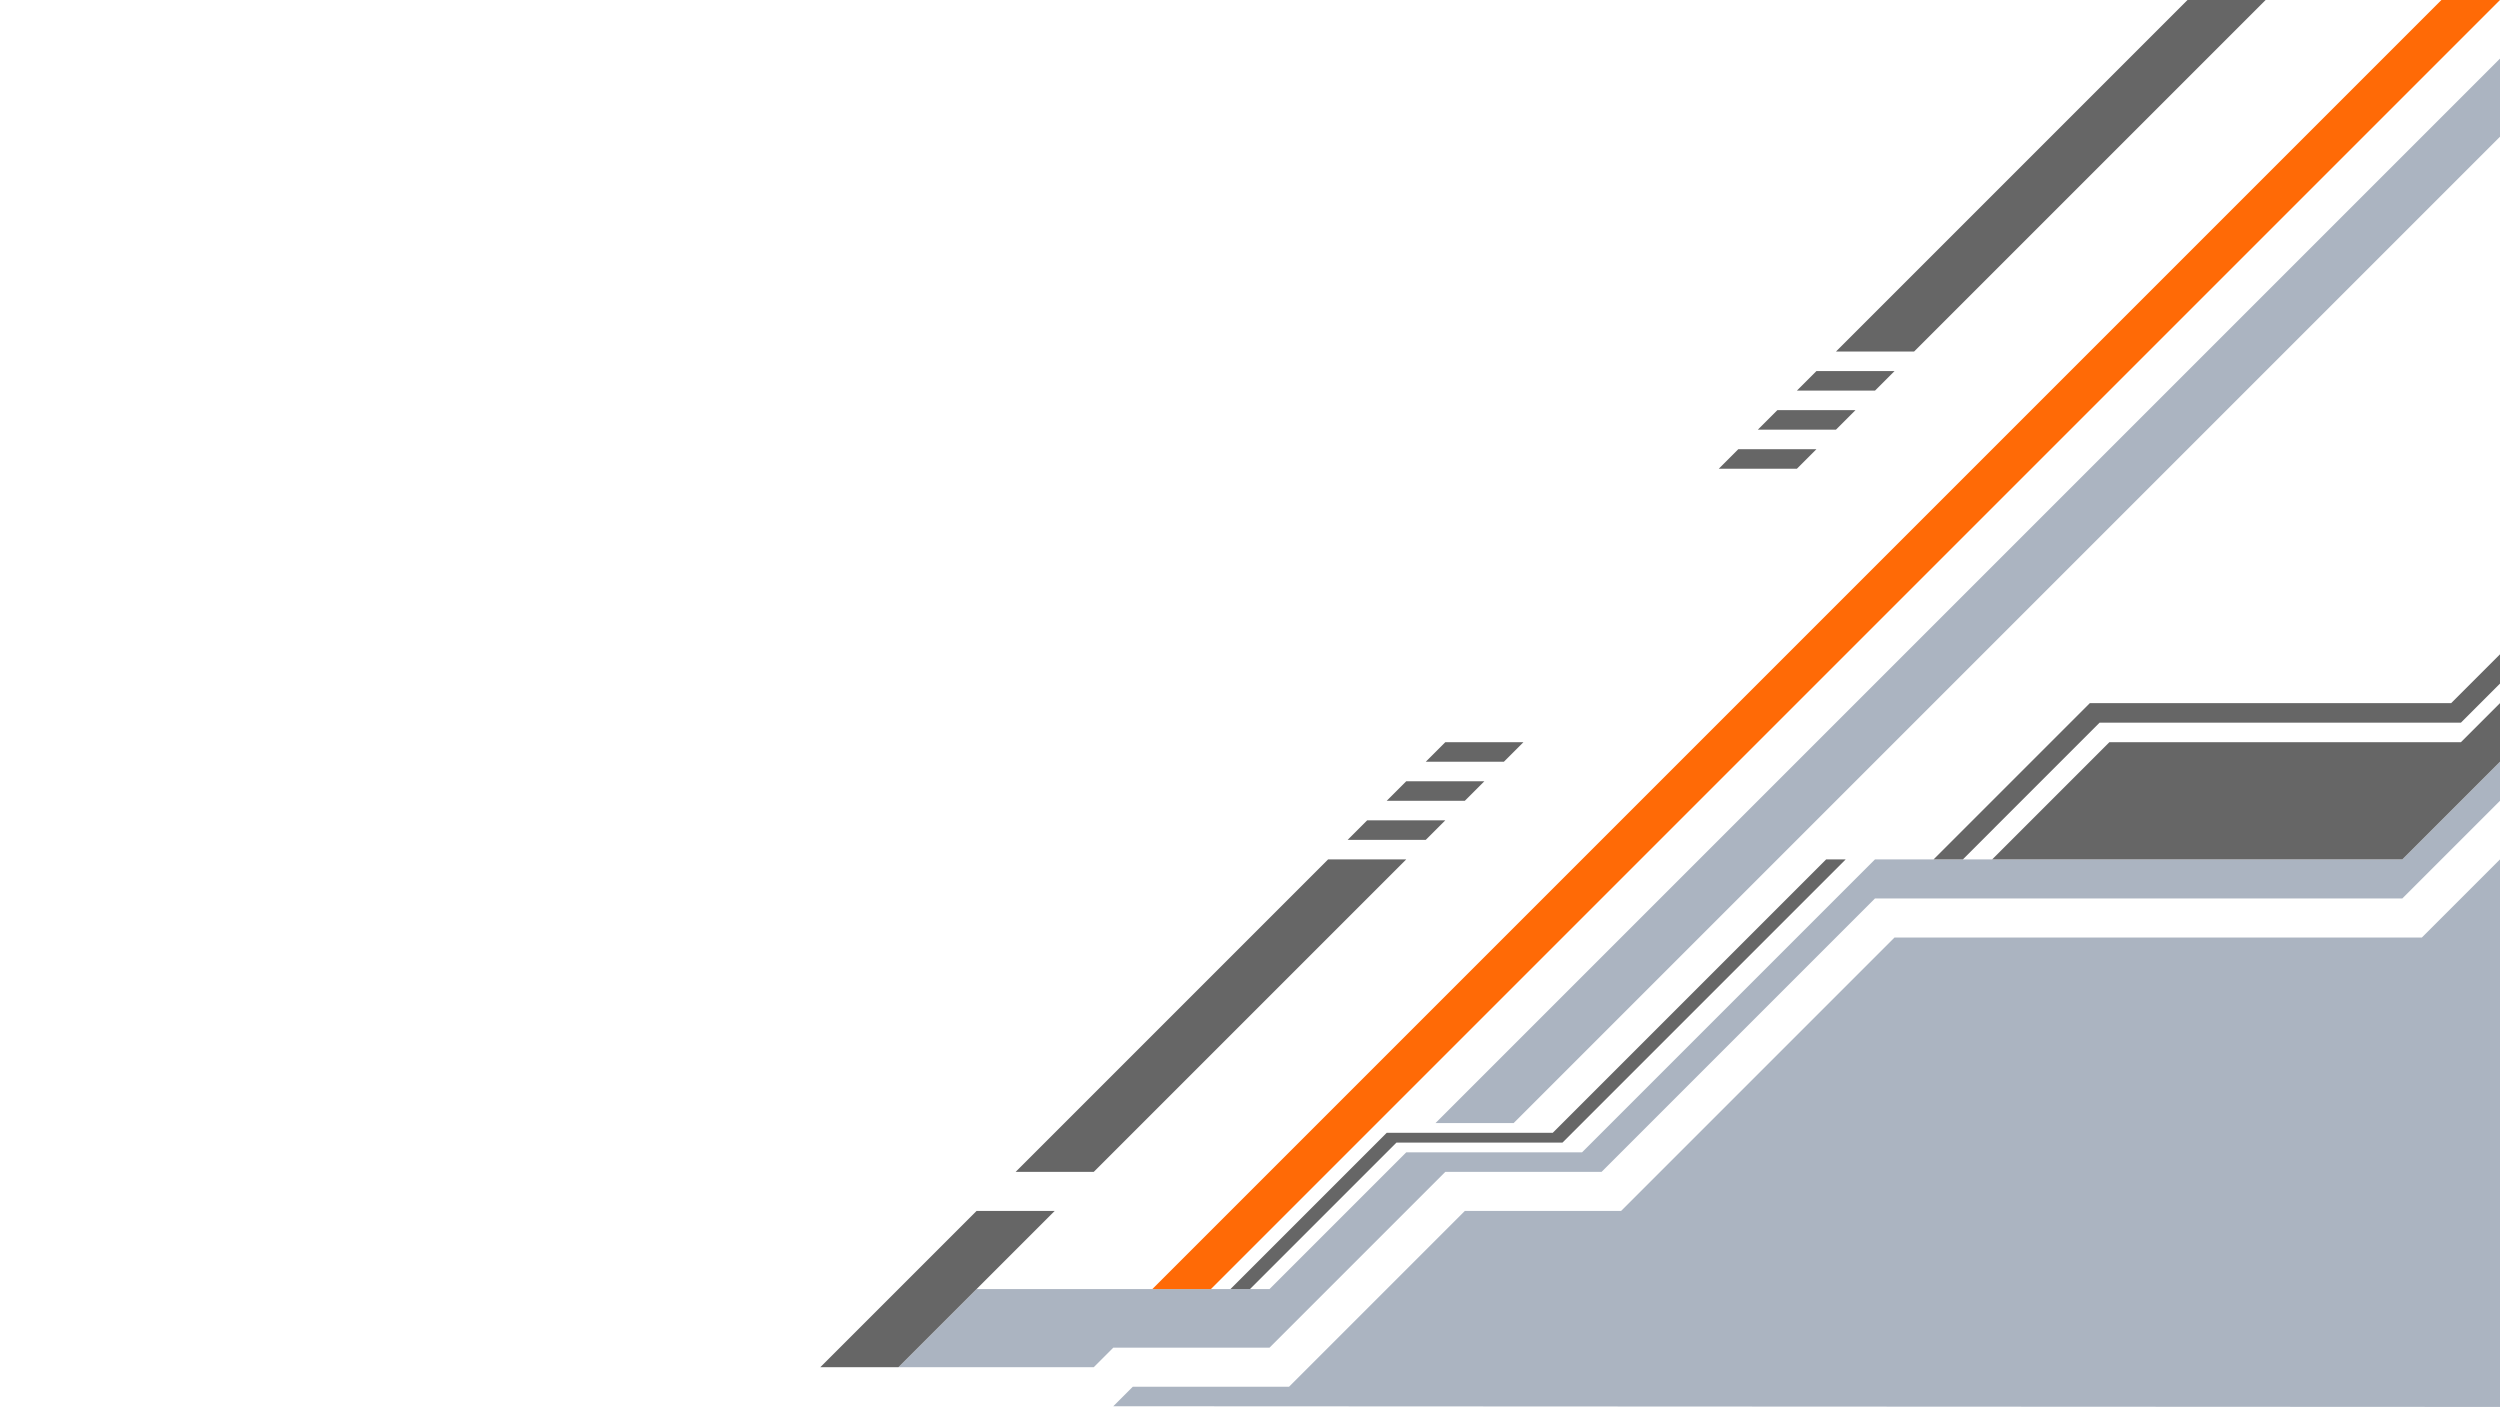
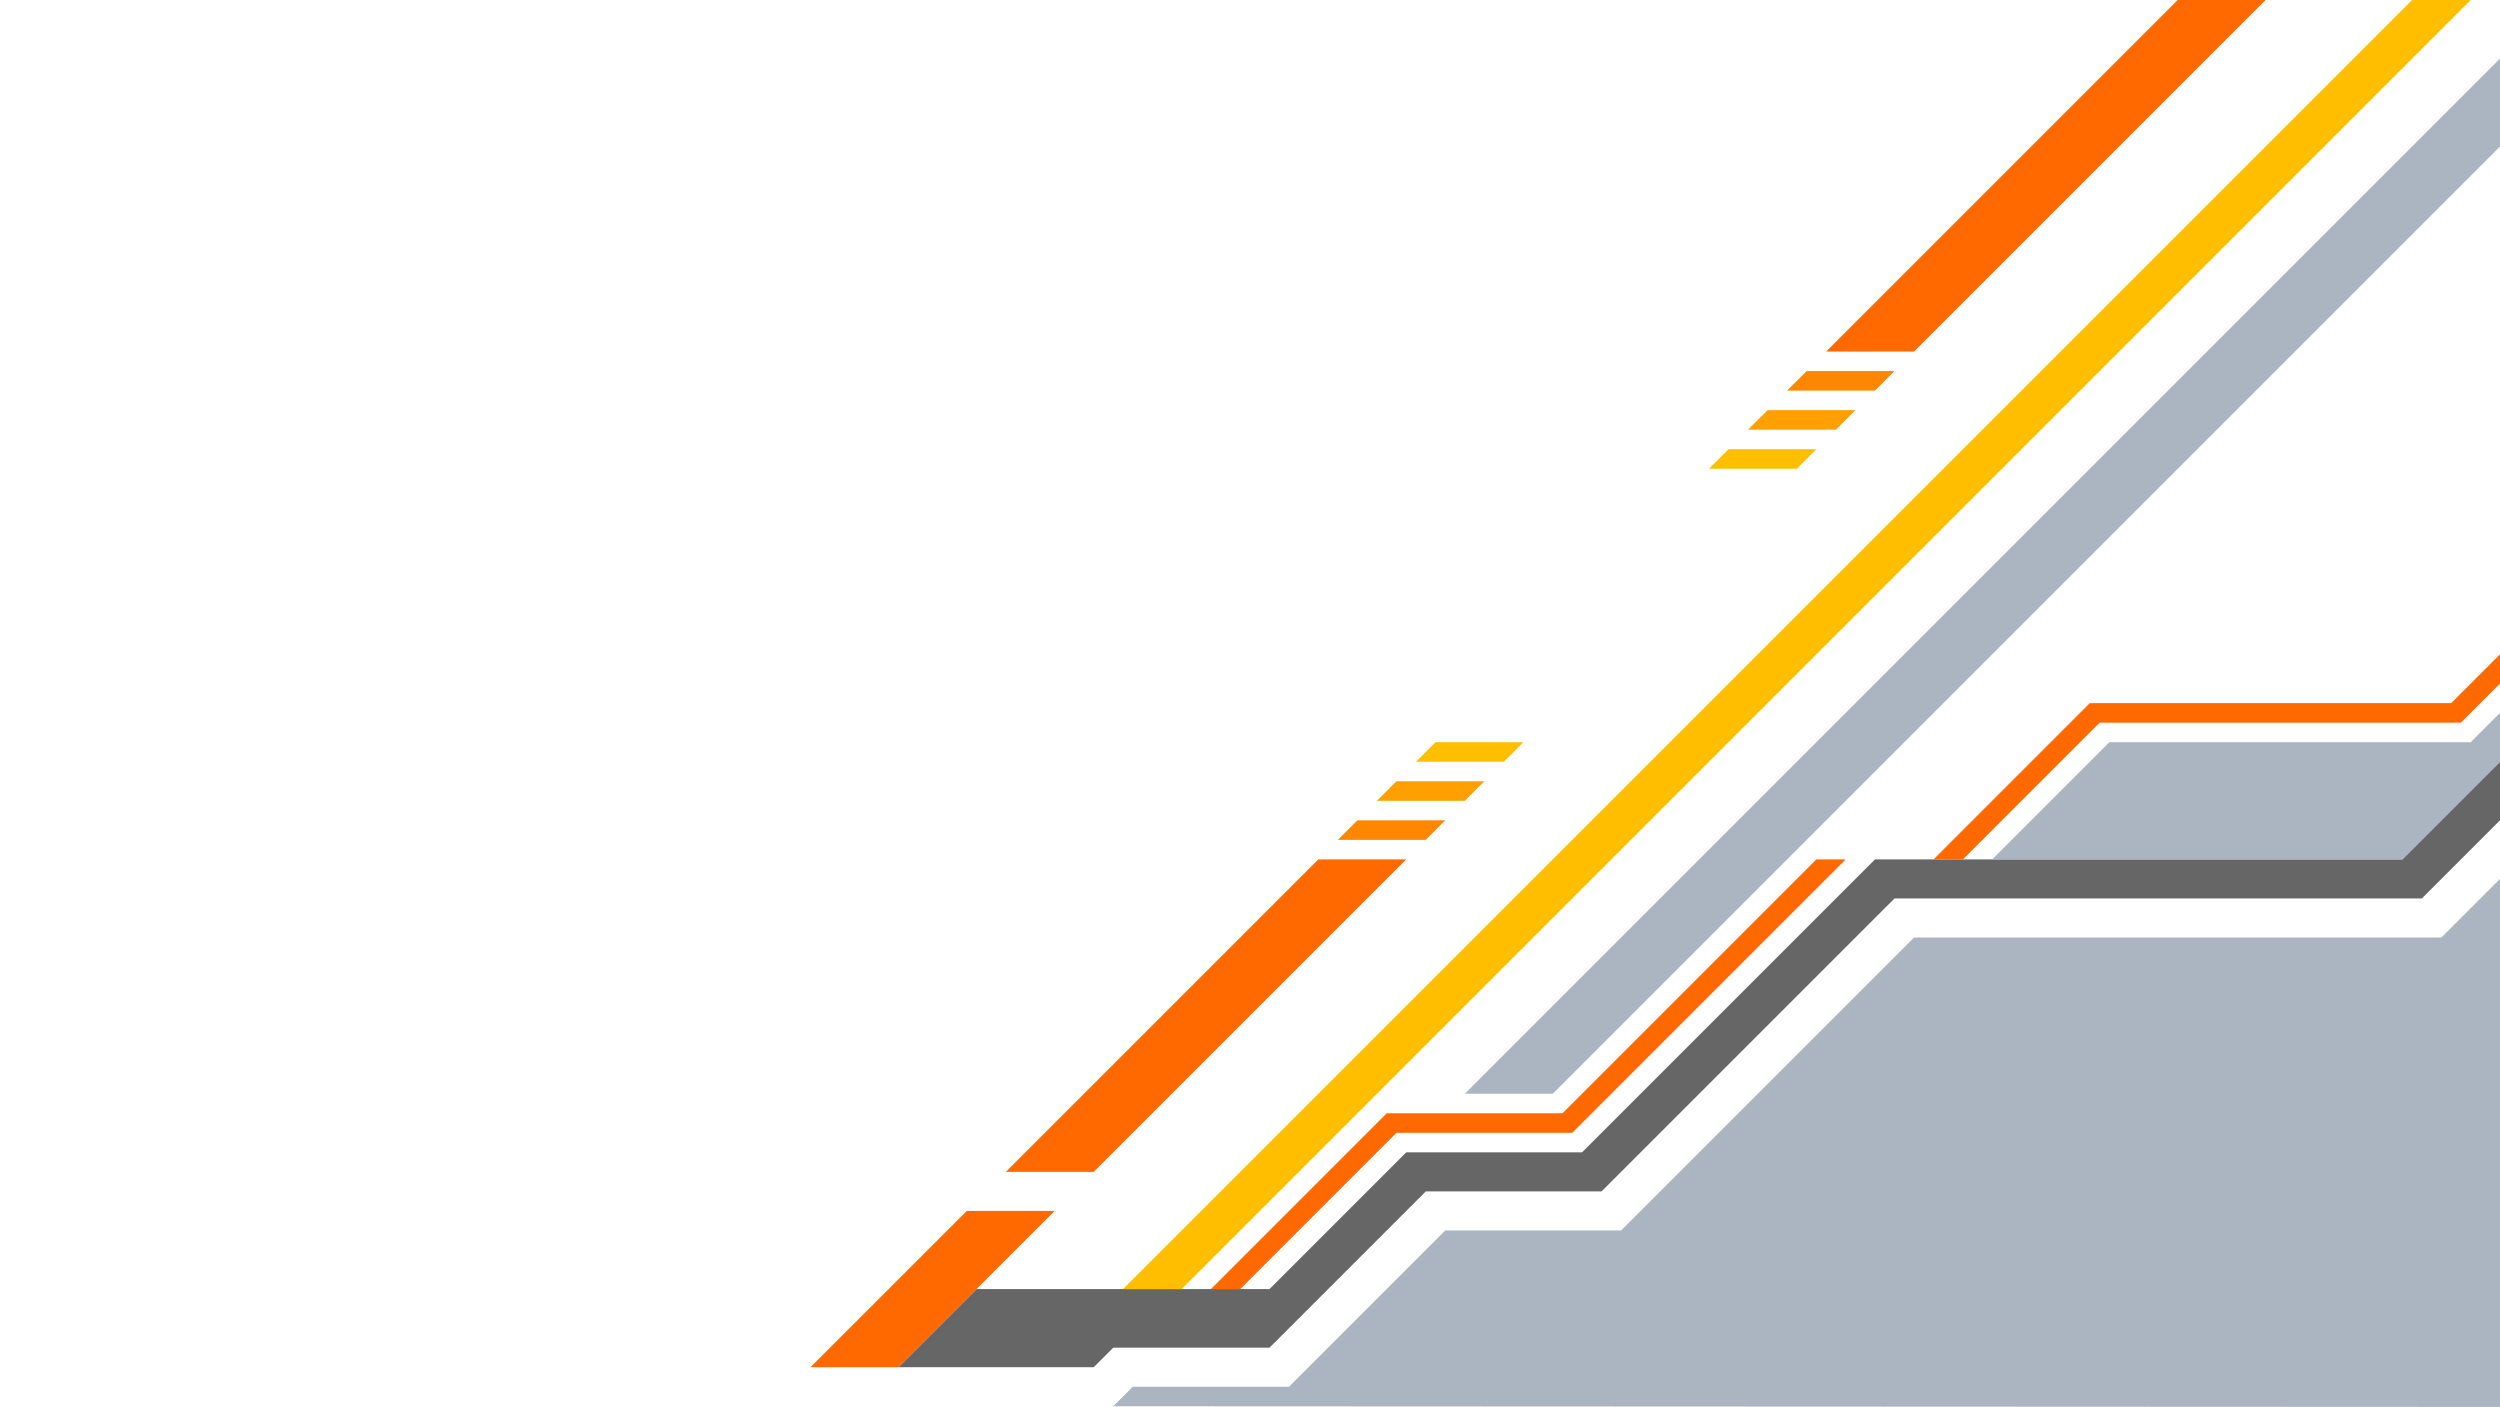
<svg xmlns="http://www.w3.org/2000/svg" width="2560" height="1440" viewBox="0 0 677.333 381" version="1.1" id="svg1" xml:space="preserve">
  <defs id="defs1" />
-   <path style="display:inline;fill:#abb4c1;fill-opacity:1;stroke-width:0.265" d="m 243.417,370.417 21.167,-21.167 h 79.375 l 37.042,-37.042 h 47.625 l 79.375,-79.375 h 142.875 l 26.458,-26.458 v 10.583 l -26.458,26.458 H 508 l -74.083,74.083 h -42.333 l -47.625,47.625 h -42.333 l -5.292,5.292 z" id="path2" />
-   <path style="display:inline;fill:#abb4c1;fill-opacity:1;stroke-width:0.265" d="m 301.625,381 5.292,-5.292 h 42.333 l 47.625,-47.625 h 42.333 l 74.083,-74.083 h 142.875 l 21.167,-21.167 0.076,148.353 z" id="path3" />
-   <path style="display:inline;fill:#666666;fill-opacity:1;stroke-width:0.265" d="m 375.708,306.917 h 44.979 l 74.083,-74.083 h 5.292 l -76.729,76.729 -44.979,-3e-5 -39.688,39.688 h -5.292 z" id="path4" />
-   <path style="display:inline;fill:#666666;fill-opacity:1;stroke-width:0.265" d="m 539.75,232.833 31.75,-31.75 h 95.25 l 10.583,-10.583 v 15.875 l -26.458,26.458 z" id="path5" />
-   <path style="display:inline;fill:#666666;fill-opacity:1;stroke-width:0.265" d="m 523.875,232.833 42.333,-42.333 h 97.896 l 13.229,-13.229 v 7.938 l -10.583,10.583 h -97.896 l -37.042,37.042 z" id="path6" />
-   <g id="g1" style="fill:#666666;fill-opacity:1">
-     <path style="display:inline;fill:#666666;fill-opacity:1;stroke-width:0.265" d="m 222.25,370.417 42.333,-42.333 h 21.167 l -42.333,42.333 z" id="path1" />
-     <path style="display:inline;fill:#666666;fill-opacity:1;stroke-width:0.265" d="m 275.167,317.5 84.667,-84.667 h 21.167 l -84.667,84.667 z" id="path7" />
-     <path style="display:inline;fill:#666666;fill-opacity:1;stroke-width:0.265" d="m 365.125,227.542 5.292,-5.292 h 21.167 l -5.292,5.292 z" id="path8" />
-     <path style="display:inline;fill:#666666;fill-opacity:1;stroke-width:0.265" d="m 375.708,216.958 5.292,-5.292 h 21.167 l -5.292,5.292 z" id="path9" />
-     <path style="display:inline;fill:#666666;fill-opacity:1;stroke-width:0.265" d="m 386.292,206.375 5.292,-5.292 h 21.167 l -5.292,5.292 z" id="path10" />
-     <path style="display:inline;fill:#666666;fill-opacity:1;stroke-width:0.265" d="m 465.667,127 5.292,-5.292 h 21.167 L 486.833,127 Z" id="path11" />
-     <path style="display:inline;fill:#666666;fill-opacity:1;stroke-width:0.265" d="m 476.25,116.417 5.292,-5.292 h 21.167 l -5.292,5.292 z" id="path12" />
-     <path style="display:inline;fill:#666666;fill-opacity:1;stroke-width:0.265" d="m 486.833,105.833 5.292,-5.292 h 21.167 l -5.292,5.292 z" id="path13" />
-     <path style="display:inline;fill:#666666;fill-opacity:1;stroke-width:0.265" d="M 497.417,95.25 592.667,0 h 21.167 l -95.25,95.25 z" id="path14" />
-   </g>
-   <path style="display:inline;fill:#ff6a06;fill-opacity:1;stroke-width:0.265" d="M 312.208,349.25 661.458,0 h 15.875 L 328.083,349.25 Z" id="path15" />
-   <path style="display:inline;fill:#abb4c1;fill-opacity:1;stroke-width:0.265" d="M 388.937,304.271 677.333,15.875 V 37.042 L 410.104,304.271 Z" id="path16" />
+   <path style="display:inline;fill:#666666;fill-opacity:1;stroke-width:0.265" d="m 243.417,370.417 21.167,-21.167 h 79.375 l 37.042,-37.042 h 47.625 l 79.375,-79.375 h 142.875 l 26.458,-26.458 -10e-6,15.875 -21.167,21.167 h -142.875 l -79.375,79.375 -47.625,0 -42.333,42.333 h -42.333 l -5.292,5.292 z" id="path2" />
+   <path style="display:inline;fill:#abb4c1;fill-opacity:1;stroke-width:0.265" d="m 301.625,381 5.292,-5.292 h 42.333 l 42.333,-42.333 47.625,0 79.375,-79.375 h 142.875 l 15.875,-15.875 0.076,143.062 z" id="path3" />
+   <path style="display:inline;fill:#ff6900;fill-opacity:1;stroke-width:0.265" d="m 375.708,301.625 47.625,0 68.792,-68.792 h 7.938 l -74.083,74.083 -47.625,0 -42.333,42.333 -7.937,3e-5 z" id="path4" />
+   <path style="display:inline;fill:#abb4c1;fill-opacity:1;stroke-width:0.265" d="m 539.75,232.833 31.75,-31.75 97.896,0 7.938,-7.938 10e-6,13.229 -26.458,26.458 z" id="path5" />
+   <path style="display:inline;fill:#ff6900;fill-opacity:1;stroke-width:0.265" d="m 523.875,232.833 42.333,-42.333 h 97.896 l 13.229,-13.229 v 7.938 l -10.583,10.583 h -97.896 l -37.042,37.042 z" id="path6" />
+   <path style="display:inline;fill:#ff6900;fill-opacity:1;stroke-width:0.265" d="m 219.604,370.417 42.333,-42.333 23.812,0 -42.333,42.333 z" id="path1" />
+   <path style="display:inline;fill:#ff6900;fill-opacity:1;stroke-width:0.265" d="m 272.521,317.5 84.667,-84.667 23.812,0 -84.667,84.667 z" id="path7" />
+   <path style="display:inline;fill:#ff8700;fill-opacity:1;stroke-width:0.265" d="m 362.479,227.542 5.292,-5.292 23.812,0 -5.292,5.292 z" id="path8" />
+   <path style="display:inline;fill:#ffa000;fill-opacity:1;stroke-width:0.265" d="m 373.062,216.958 5.292,-5.292 23.812,0 -5.292,5.292 z" id="path9" />
+   <path style="display:inline;fill:#ffbe00;fill-opacity:1;stroke-width:0.265" d="m 383.646,206.375 5.292,-5.292 23.812,0 -5.292,5.292 z" id="path10" />
+   <path style="display:inline;fill:#ffbe00;fill-opacity:1;stroke-width:0.265" d="m 463.021,127 5.292,-5.292 23.812,0 L 486.833,127 Z" id="path11" />
+   <path style="display:inline;fill:#ffa000;fill-opacity:1;stroke-width:0.265" d="m 473.604,116.417 5.292,-5.292 23.812,0 -5.292,5.292 z" id="path12" />
+   <path style="display:inline;fill:#ff8700;fill-opacity:1;stroke-width:0.265" d="m 484.187,105.833 5.292,-5.292 23.812,0 -5.292,5.292 z" id="path13" />
+   <path style="display:inline;fill:#ff6900;fill-opacity:1;stroke-width:0.265" d="M 494.771,95.25 590.021,0 h 23.812 l -95.25,95.25 z" id="path14" />
+   <path style="display:inline;fill:#ffbe00;fill-opacity:1;stroke-width:0.265" d="M 304.271,349.25 653.521,0 h 15.875 L 320.146,349.25 Z" id="path15" />
+   <path style="display:inline;fill:#abb4c1;fill-opacity:1;stroke-width:0.265" d="m 396.875,296.333 280.458,-280.458 0,23.812 -256.646,256.646 z" id="path16" />
</svg>
